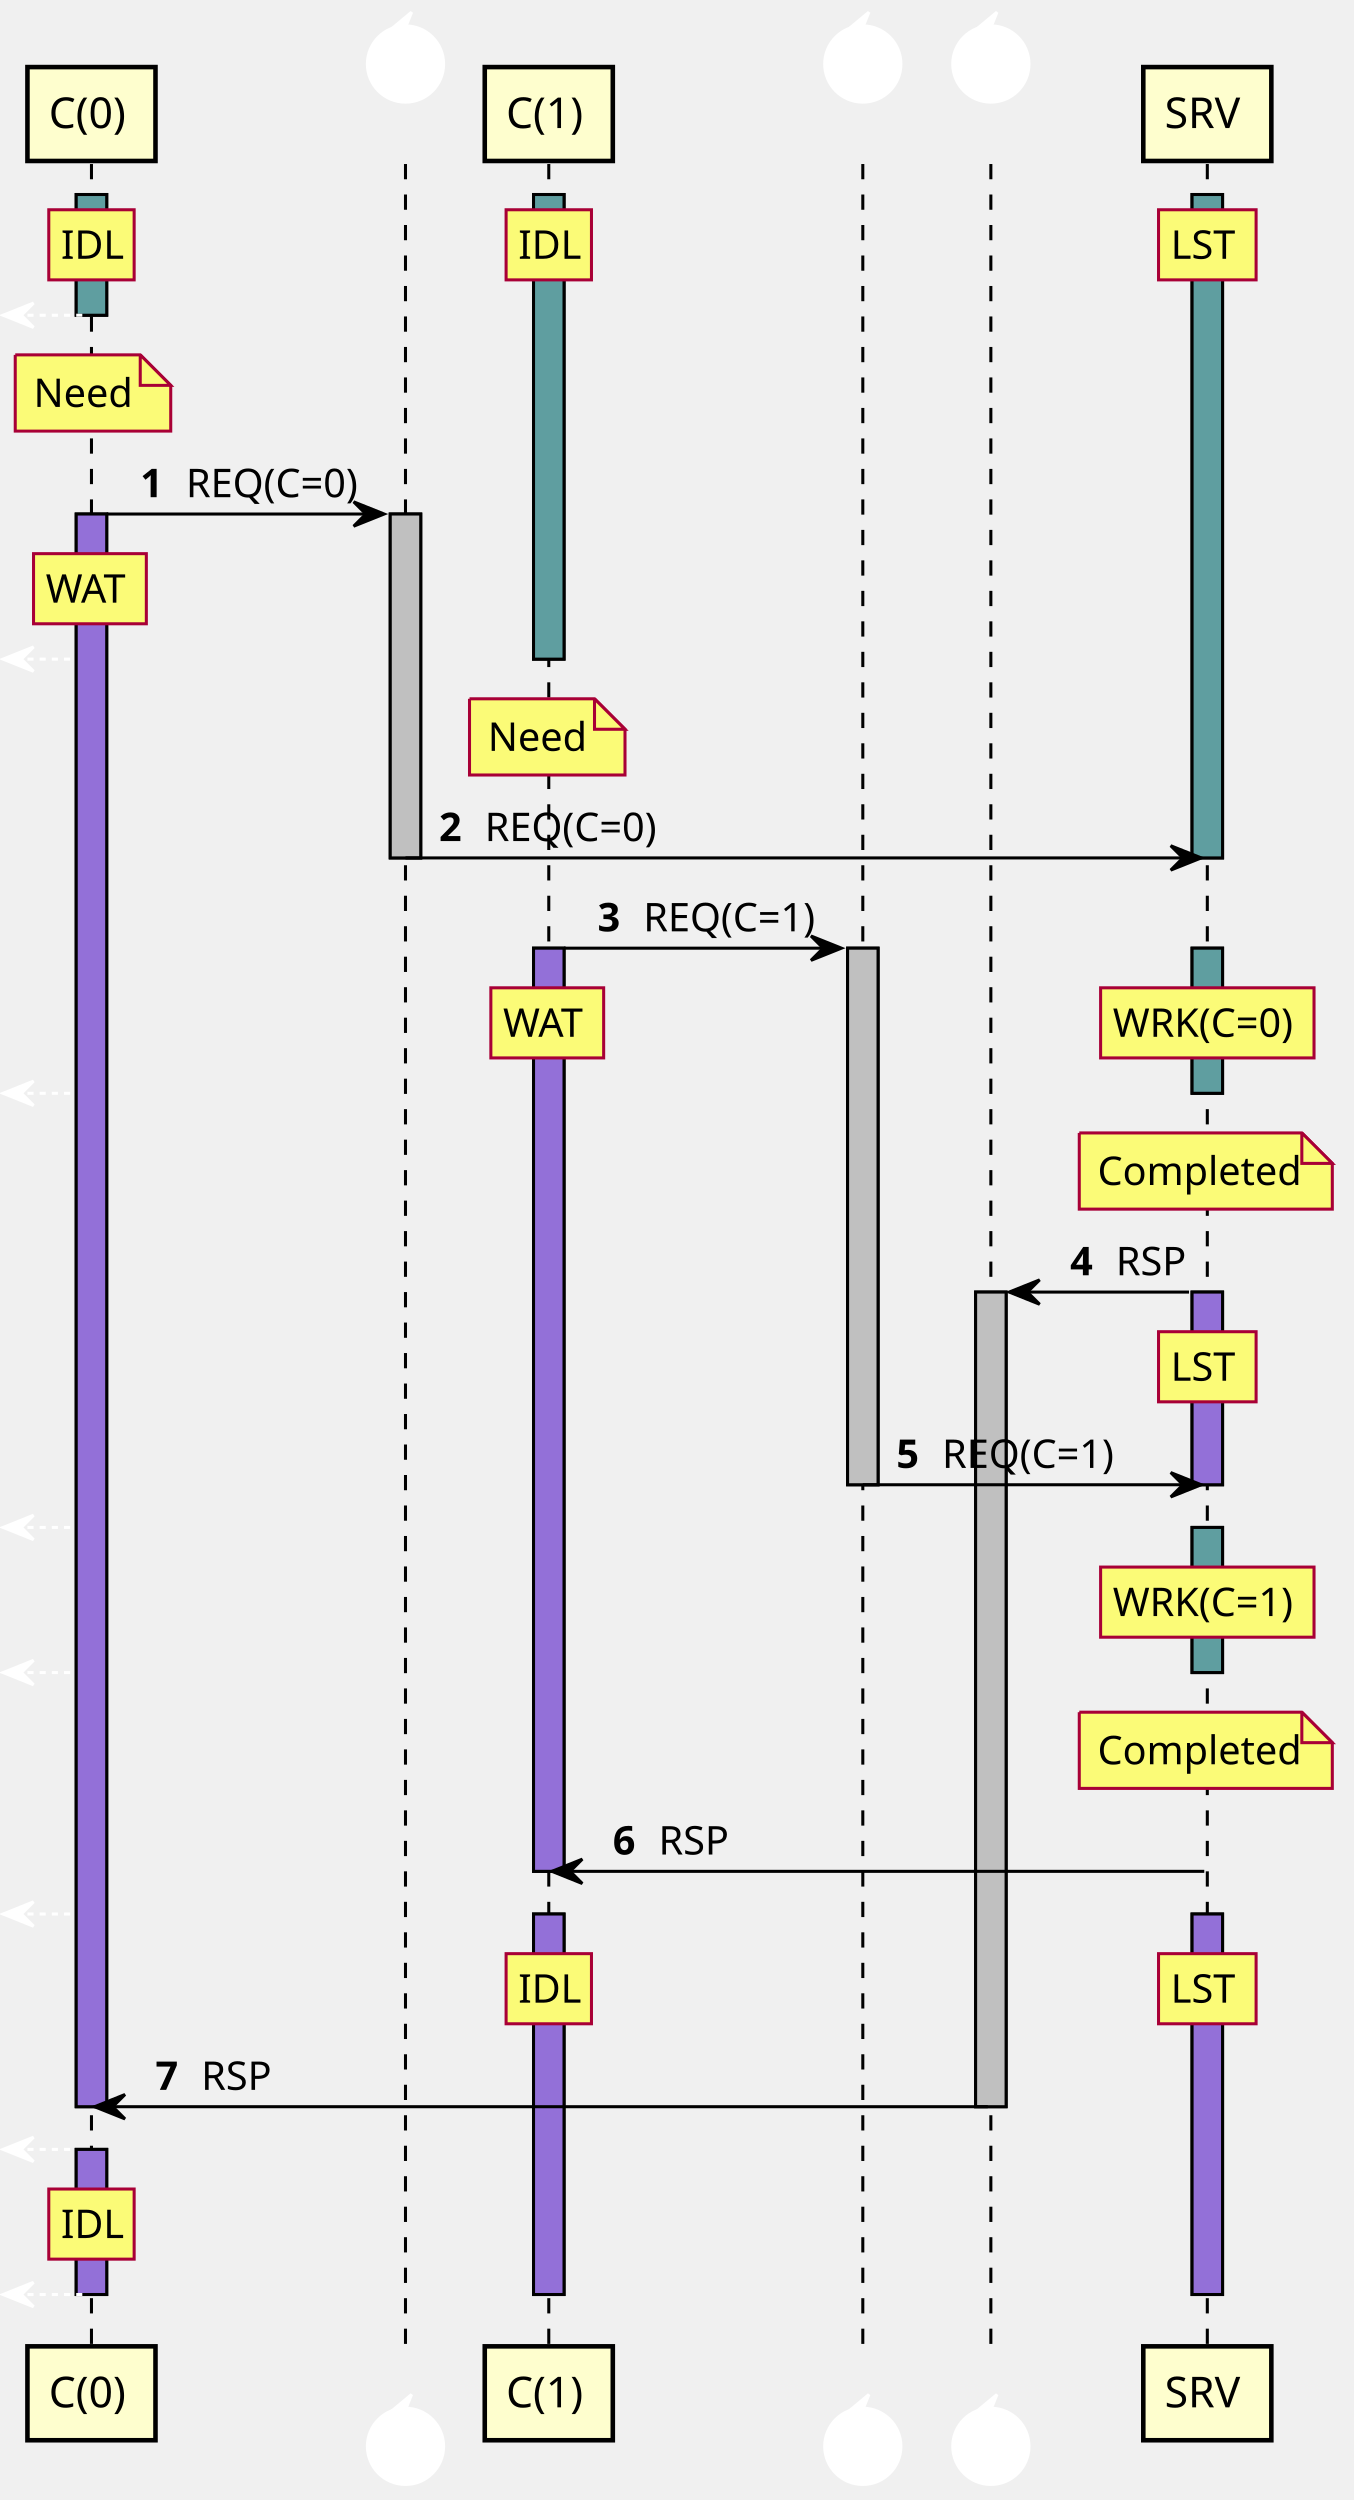
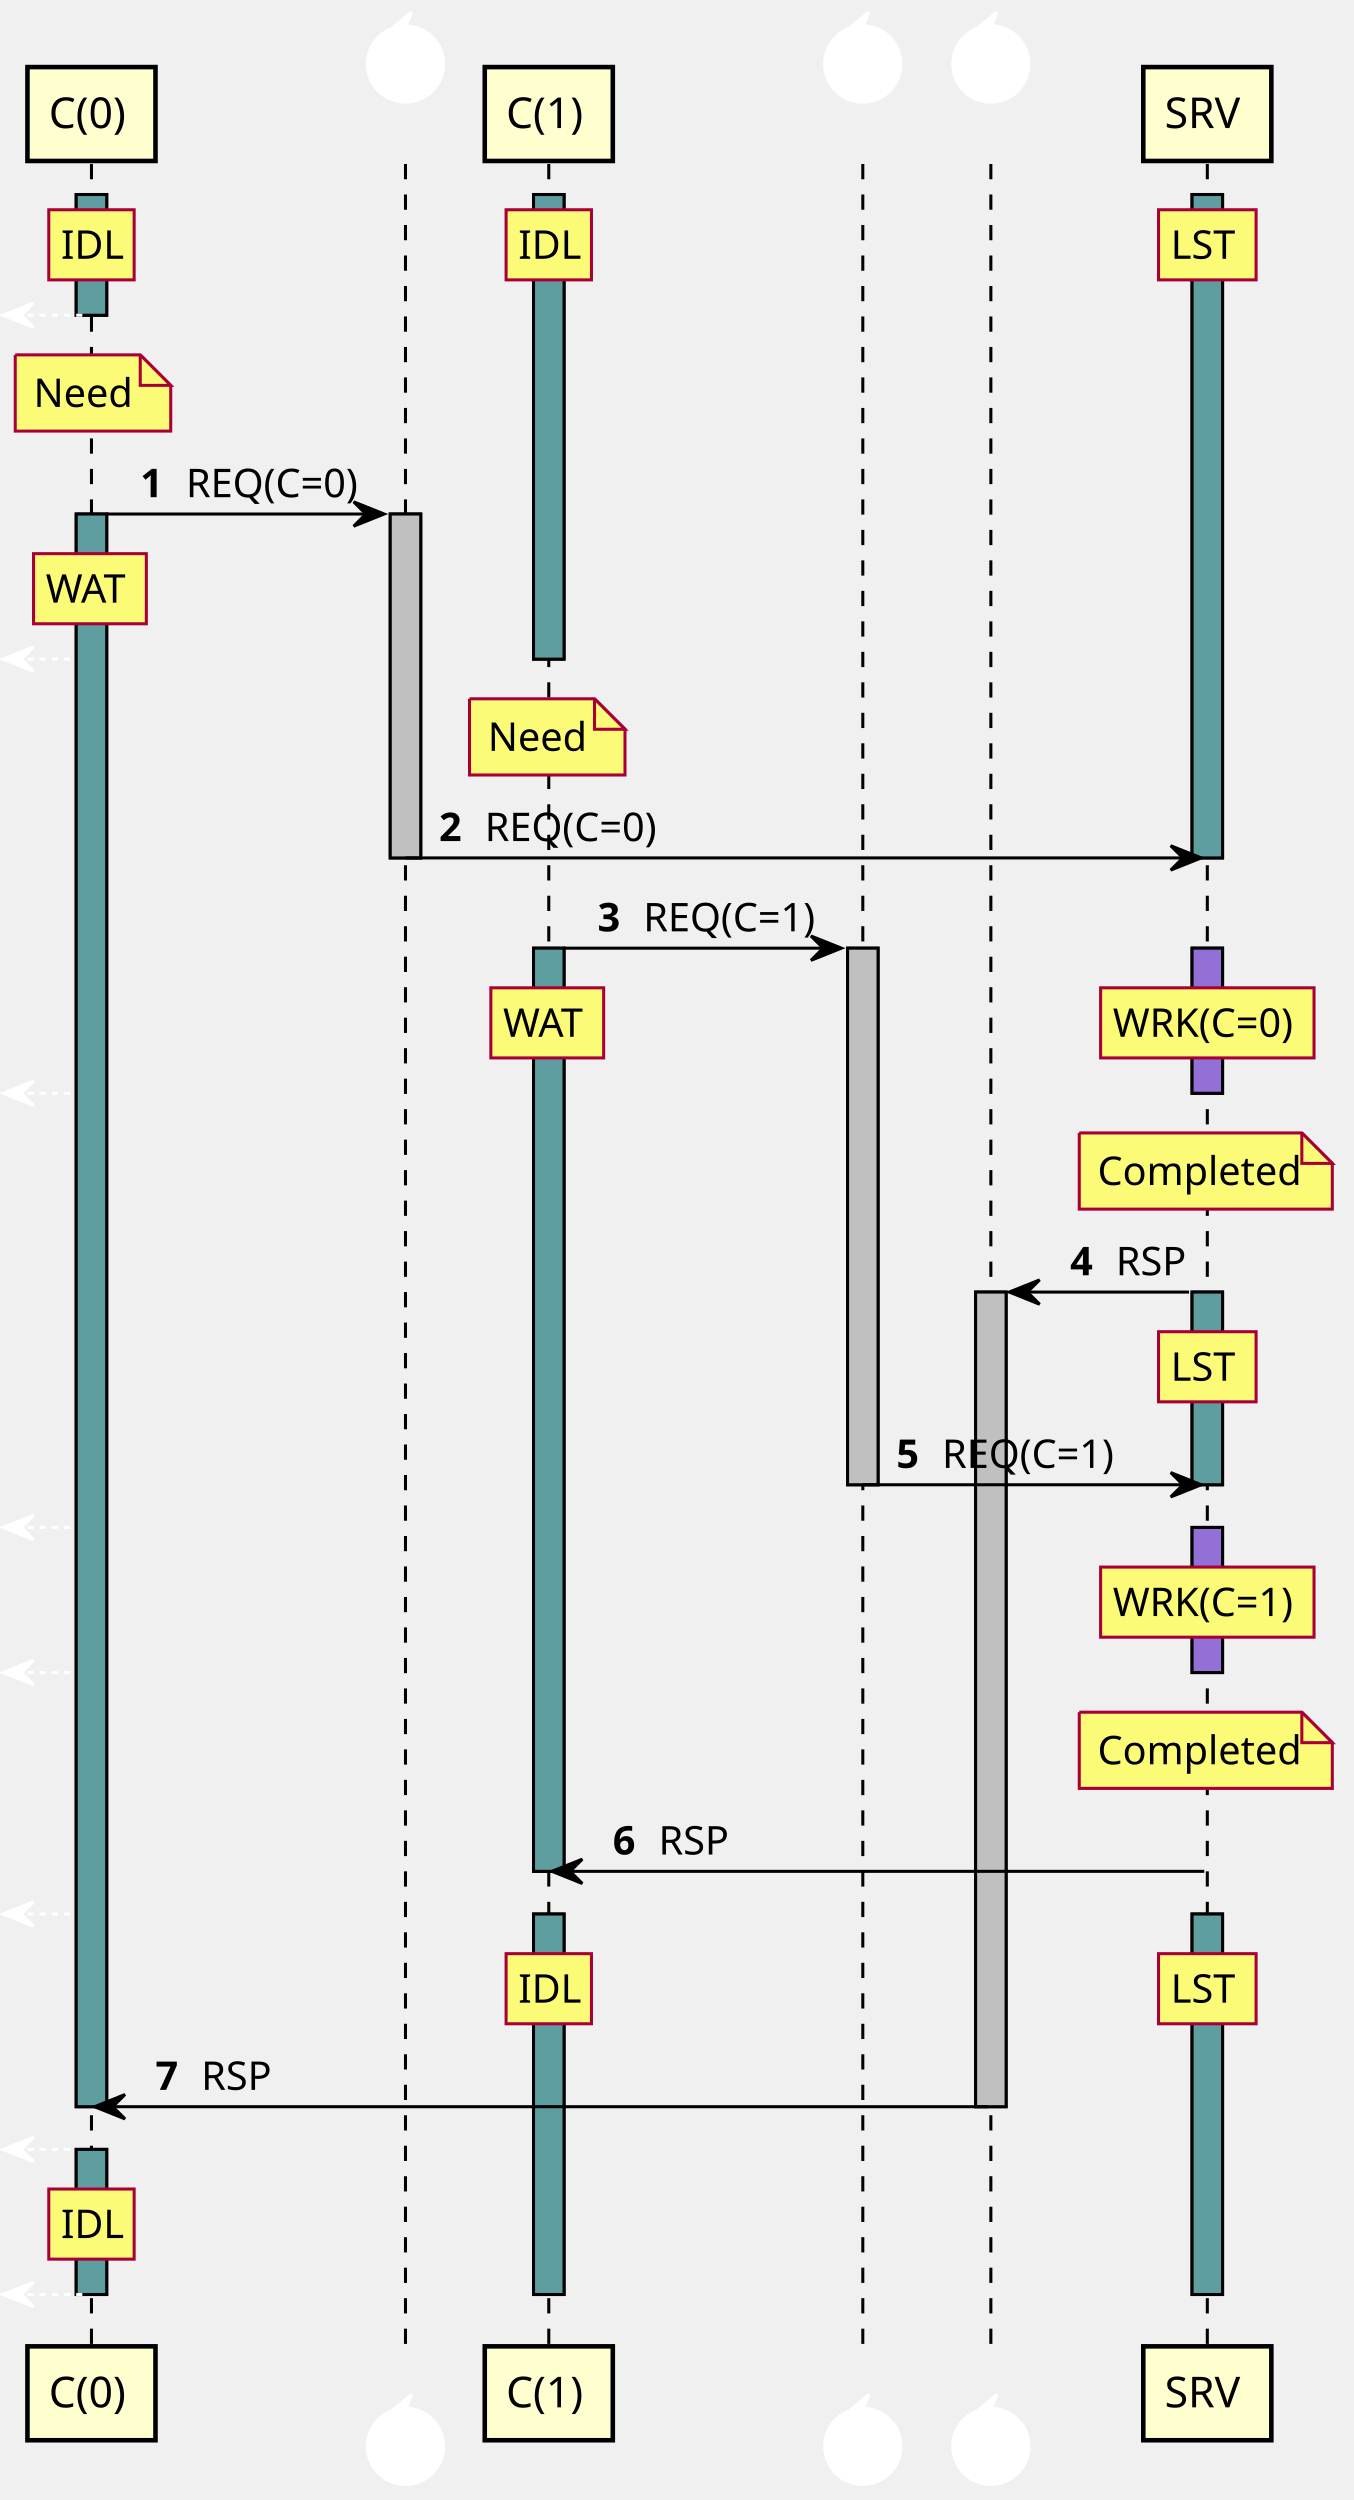
<svg xmlns="http://www.w3.org/2000/svg" contentScriptType="application/ecmascript" contentStyleType="text/css" height="820px" preserveAspectRatio="none" style="width:444px;height:820px;" version="1.1" viewBox="0 0 444 820" width="444px" zoomAndPan="magnify">
  <defs />
  <g>
    <rect fill="#5F9EA0" height="39.6" style="stroke:#000000;stroke-width:1.0;" width="10" x="25" y="63.8" />
-     <rect fill="#9370D8" height="522.4" style="stroke:#000000;stroke-width:1.0;" width="10" x="25" y="168.6" />
-     <rect fill="#9370D8" height="47.6" style="stroke:#000000;stroke-width:1.0;" width="10" x="25" y="705" />
+     <rect fill="#5F9EA0" height="522.4" style="stroke:#000000;stroke-width:1.0;" width="10" x="25" y="168.6" />
+     <rect fill="#5F9EA0" height="47.6" style="stroke:#000000;stroke-width:1.0;" width="10" x="25" y="705" />
    <rect fill="#C0C0C0" height="112.8" style="stroke:#000000;stroke-width:1.0;" width="10" x="128" y="168.6" />
    <rect fill="#5F9EA0" height="152.4" style="stroke:#000000;stroke-width:1.0;" width="10" x="175" y="63.8" />
-     <rect fill="#9370D8" height="302.8" style="stroke:#000000;stroke-width:1.0;" width="10" x="175" y="311" />
-     <rect fill="#9370D8" height="124.8" style="stroke:#000000;stroke-width:1.0;" width="10" x="175" y="627.8" />
+     <rect fill="#5F9EA0" height="302.8" style="stroke:#000000;stroke-width:1.0;" width="10" x="175" y="311" />
+     <rect fill="#5F9EA0" height="124.8" style="stroke:#000000;stroke-width:1.0;" width="10" x="175" y="627.8" />
    <rect fill="#C0C0C0" height="176" style="stroke:#000000;stroke-width:1.0;" width="10" x="278" y="311" />
    <rect fill="#C0C0C0" height="267.2" style="stroke:#000000;stroke-width:1.0;" width="10" x="320" y="423.8" />
    <rect fill="#5F9EA0" height="217.6" style="stroke:#000000;stroke-width:1.0;" width="10" x="391" y="63.8" />
-     <rect fill="#5F9EA0" height="47.6" style="stroke:#000000;stroke-width:1.0;" width="10" x="391" y="311" />
-     <rect fill="#9370D8" height="63.2" style="stroke:#000000;stroke-width:1.0;" width="10" x="391" y="423.8" />
-     <rect fill="#5F9EA0" height="47.6" style="stroke:#000000;stroke-width:1.0;" width="10" x="391" y="501" />
-     <rect fill="#9370D8" height="124.8" style="stroke:#000000;stroke-width:1.0;" width="10" x="391" y="627.8" />
+     <rect fill="#9370D8" height="47.6" style="stroke:#000000;stroke-width:1.0;" width="10" x="391" y="311" />
+     <rect fill="#5F9EA0" height="63.2" style="stroke:#000000;stroke-width:1.0;" width="10" x="391" y="423.8" />
+     <rect fill="#9370D8" height="47.6" style="stroke:#000000;stroke-width:1.0;" width="10" x="391" y="501" />
+     <rect fill="#5F9EA0" height="124.8" style="stroke:#000000;stroke-width:1.0;" width="10" x="391" y="627.8" />
    <line style="stroke:#000000;stroke-width:1.0;stroke-dasharray:5.0,5.0;" x1="30" x2="30" y1="53.8" y2="770.6" />
    <line style="stroke:#000000;stroke-width:1.0;stroke-dasharray:5.0,5.0;" x1="133" x2="133" y1="53.8" y2="770.6" />
    <line style="stroke:#000000;stroke-width:1.0;stroke-dasharray:5.0,5.0;" x1="180" x2="180" y1="53.8" y2="770.6" />
    <line style="stroke:#000000;stroke-width:1.0;stroke-dasharray:5.0,5.0;" x1="283" x2="283" y1="53.8" y2="770.6" />
    <line style="stroke:#000000;stroke-width:1.0;stroke-dasharray:5.0,5.0;" x1="325" x2="325" y1="53.8" y2="770.6" />
    <line style="stroke:#000000;stroke-width:1.0;stroke-dasharray:5.0,5.0;" x1="396" x2="396" y1="53.8" y2="770.6" />
    <rect fill="#FEFECE" height="30.8" style="stroke:#000000;stroke-width:1.5;" width="42" x="9" y="22" />
    <text fill="#000000" font-family="sans-serif" font-size="14" lengthAdjust="spacing" textLength="28" x="16" y="42.006">C(0)</text>
    <rect fill="#FEFECE" height="30.8" style="stroke:#000000;stroke-width:1.5;" width="42" x="9" y="769.6" />
    <text fill="#000000" font-family="sans-serif" font-size="14" lengthAdjust="spacing" textLength="28" x="16" y="789.606">C(0)</text>
    <text fill="#000000" font-family="sans-serif" font-size="14" lengthAdjust="spacing" textLength="0" x="132" y="50.006" />
    <ellipse cx="133" cy="21" fill="#FFFFFF" rx="12" ry="12" style="stroke:#FFFFFF;stroke-width:2.0;" />
    <polygon fill="#FFFFFF" points="129,9,135,4,133,9,135,14,129,9" style="stroke:#FFFFFF;stroke-width:1.0;" />
    <text fill="#000000" font-family="sans-serif" font-size="14" lengthAdjust="spacing" textLength="0" x="132" y="782.606" />
    <ellipse cx="133" cy="802.4" fill="#FFFFFF" rx="12" ry="12" style="stroke:#FFFFFF;stroke-width:2.0;" />
    <polygon fill="#FFFFFF" points="129,790.4,135,785.4,133,790.4,135,795.4,129,790.4" style="stroke:#FFFFFF;stroke-width:1.0;" />
    <rect fill="#FEFECE" height="30.8" style="stroke:#000000;stroke-width:1.5;" width="42" x="159" y="22" />
    <text fill="#000000" font-family="sans-serif" font-size="14" lengthAdjust="spacing" textLength="28" x="166" y="42.006">C(1)</text>
    <rect fill="#FEFECE" height="30.8" style="stroke:#000000;stroke-width:1.5;" width="42" x="159" y="769.6" />
    <text fill="#000000" font-family="sans-serif" font-size="14" lengthAdjust="spacing" textLength="28" x="166" y="789.606">C(1)</text>
    <text fill="#000000" font-family="sans-serif" font-size="14" lengthAdjust="spacing" textLength="0" x="282" y="50.006" />
    <ellipse cx="283" cy="21" fill="#FFFFFF" rx="12" ry="12" style="stroke:#FFFFFF;stroke-width:2.0;" />
    <polygon fill="#FFFFFF" points="279,9,285,4,283,9,285,14,279,9" style="stroke:#FFFFFF;stroke-width:1.0;" />
    <text fill="#000000" font-family="sans-serif" font-size="14" lengthAdjust="spacing" textLength="0" x="282" y="782.606" />
    <ellipse cx="283" cy="802.4" fill="#FFFFFF" rx="12" ry="12" style="stroke:#FFFFFF;stroke-width:2.0;" />
    <polygon fill="#FFFFFF" points="279,790.4,285,785.4,283,790.4,285,795.4,279,790.4" style="stroke:#FFFFFF;stroke-width:1.0;" />
    <text fill="#000000" font-family="sans-serif" font-size="14" lengthAdjust="spacing" textLength="0" x="324" y="50.006" />
    <ellipse cx="325" cy="21" fill="#FFFFFF" rx="12" ry="12" style="stroke:#FFFFFF;stroke-width:2.0;" />
    <polygon fill="#FFFFFF" points="321,9,327,4,325,9,327,14,321,9" style="stroke:#FFFFFF;stroke-width:1.0;" />
    <text fill="#000000" font-family="sans-serif" font-size="14" lengthAdjust="spacing" textLength="0" x="324" y="782.606" />
    <ellipse cx="325" cy="802.4" fill="#FFFFFF" rx="12" ry="12" style="stroke:#FFFFFF;stroke-width:2.0;" />
    <polygon fill="#FFFFFF" points="321,790.4,327,785.4,325,790.4,327,795.4,321,790.4" style="stroke:#FFFFFF;stroke-width:1.0;" />
    <rect fill="#FEFECE" height="30.8" style="stroke:#000000;stroke-width:1.5;" width="42" x="375" y="22" />
    <text fill="#000000" font-family="sans-serif" font-size="14" lengthAdjust="spacing" textLength="28" x="382" y="42.006">SRV</text>
    <rect fill="#FEFECE" height="30.8" style="stroke:#000000;stroke-width:1.5;" width="42" x="375" y="769.6" />
    <text fill="#000000" font-family="sans-serif" font-size="14" lengthAdjust="spacing" textLength="28" x="382" y="789.606">SRV</text>
    <rect fill="#5F9EA0" height="39.6" style="stroke:#000000;stroke-width:1.0;" width="10" x="25" y="63.8" />
-     <rect fill="#9370D8" height="522.4" style="stroke:#000000;stroke-width:1.0;" width="10" x="25" y="168.6" />
-     <rect fill="#9370D8" height="47.6" style="stroke:#000000;stroke-width:1.0;" width="10" x="25" y="705" />
+     <rect fill="#5F9EA0" height="522.4" style="stroke:#000000;stroke-width:1.0;" width="10" x="25" y="168.6" />
+     <rect fill="#5F9EA0" height="47.6" style="stroke:#000000;stroke-width:1.0;" width="10" x="25" y="705" />
    <rect fill="#C0C0C0" height="112.8" style="stroke:#000000;stroke-width:1.0;" width="10" x="128" y="168.6" />
    <rect fill="#5F9EA0" height="152.4" style="stroke:#000000;stroke-width:1.0;" width="10" x="175" y="63.8" />
-     <rect fill="#9370D8" height="302.8" style="stroke:#000000;stroke-width:1.0;" width="10" x="175" y="311" />
-     <rect fill="#9370D8" height="124.8" style="stroke:#000000;stroke-width:1.0;" width="10" x="175" y="627.8" />
+     <rect fill="#5F9EA0" height="302.8" style="stroke:#000000;stroke-width:1.0;" width="10" x="175" y="311" />
+     <rect fill="#5F9EA0" height="124.8" style="stroke:#000000;stroke-width:1.0;" width="10" x="175" y="627.8" />
    <rect fill="#C0C0C0" height="176" style="stroke:#000000;stroke-width:1.0;" width="10" x="278" y="311" />
    <rect fill="#C0C0C0" height="267.2" style="stroke:#000000;stroke-width:1.0;" width="10" x="320" y="423.8" />
    <rect fill="#5F9EA0" height="217.6" style="stroke:#000000;stroke-width:1.0;" width="10" x="391" y="63.8" />
-     <rect fill="#5F9EA0" height="47.6" style="stroke:#000000;stroke-width:1.0;" width="10" x="391" y="311" />
-     <rect fill="#9370D8" height="63.2" style="stroke:#000000;stroke-width:1.0;" width="10" x="391" y="423.8" />
-     <rect fill="#5F9EA0" height="47.6" style="stroke:#000000;stroke-width:1.0;" width="10" x="391" y="501" />
-     <rect fill="#9370D8" height="124.8" style="stroke:#000000;stroke-width:1.0;" width="10" x="391" y="627.8" />
+     <rect fill="#9370D8" height="47.6" style="stroke:#000000;stroke-width:1.0;" width="10" x="391" y="311" />
+     <rect fill="#5F9EA0" height="63.2" style="stroke:#000000;stroke-width:1.0;" width="10" x="391" y="423.8" />
+     <rect fill="#9370D8" height="47.6" style="stroke:#000000;stroke-width:1.0;" width="10" x="391" y="501" />
+     <rect fill="#5F9EA0" height="124.8" style="stroke:#000000;stroke-width:1.0;" width="10" x="391" y="627.8" />
    <rect fill="#FBFB77" height="23" style="stroke:#A80036;stroke-width:1.0;" width="28" x="16" y="68.8" />
    <text fill="#000000" font-family="sans-serif" font-size="13" lengthAdjust="spacing" textLength="20" x="20" y="84.877">IDL</text>
    <rect fill="#FBFB77" height="23" style="stroke:#A80036;stroke-width:1.0;" width="28" x="166" y="68.8" />
    <text fill="#000000" font-family="sans-serif" font-size="13" lengthAdjust="spacing" textLength="20" x="170" y="84.877">IDL</text>
    <rect fill="#FBFB77" height="23" style="stroke:#A80036;stroke-width:1.0;" width="32" x="380" y="68.8" />
    <text fill="#000000" font-family="sans-serif" font-size="13" lengthAdjust="spacing" textLength="24" x="384" y="84.877">LST</text>
    <polygon fill="#FFFFFF" points="11,99.4,1,103.4,11,107.4,7,103.4" style="stroke:#FFFFFF;stroke-width:1.0;" />
    <line style="stroke:#FFFFFF;stroke-width:1.0;stroke-dasharray:2.0,2.0;" x1="5" x2="29" y1="103.4" y2="103.4" />
    <path d="M5,116.4 L5,141.4 L56,141.4 L56,126.4 L46,116.4 L5,116.4 " fill="#FBFB77" style="stroke:#A80036;stroke-width:1.0;" />
    <path d="M46,116.4 L46,126.4 L56,126.4 L46,116.4 " fill="#FBFB77" style="stroke:#A80036;stroke-width:1.0;" />
    <text fill="#000000" font-family="sans-serif" font-size="13" lengthAdjust="spacing" textLength="30" x="11" y="133.477">Need</text>
    <polygon fill="#000000" points="116,164.6,126,168.6,116,172.6,120,168.6" style="stroke:#000000;stroke-width:1.0;" />
    <line style="stroke:#000000;stroke-width:1.0;" x1="35" x2="122" y1="168.6" y2="168.6" />
    <text fill="#000000" font-family="sans-serif" font-size="13" lengthAdjust="spacing" textLength="0" x="46" y="163.077" />
    <text fill="#000000" font-family="sans-serif" font-size="13" font-weight="bold" lengthAdjust="spacing" textLength="7" x="46" y="163.077">1</text>
    <text fill="#000000" font-family="sans-serif" font-size="13" lengthAdjust="spacing" textLength="0" x="57" y="163.077" />
    <text fill="#000000" font-family="sans-serif" font-size="13" lengthAdjust="spacing" textLength="60" x="61" y="163.077">REQ(C=0)</text>
    <rect fill="#FBFB77" height="23" style="stroke:#A80036;stroke-width:1.0;" width="37" x="11" y="181.6" />
    <text fill="#000000" font-family="sans-serif" font-size="13" lengthAdjust="spacing" textLength="29" x="15" y="197.677">WAT</text>
    <polygon fill="#FFFFFF" points="11,212.2,1,216.2,11,220.2,7,216.2" style="stroke:#FFFFFF;stroke-width:1.0;" />
    <line style="stroke:#FFFFFF;stroke-width:1.0;stroke-dasharray:2.0,2.0;" x1="5" x2="24" y1="216.2" y2="216.2" />
    <path d="M154,229.2 L154,254.2 L205,254.2 L205,239.2 L195,229.2 L154,229.2 " fill="#FBFB77" style="stroke:#A80036;stroke-width:1.0;" />
    <path d="M195,229.2 L195,239.2 L205,239.2 L195,229.2 " fill="#FBFB77" style="stroke:#A80036;stroke-width:1.0;" />
    <text fill="#000000" font-family="sans-serif" font-size="13" lengthAdjust="spacing" textLength="30" x="160" y="246.277">Need</text>
    <polygon fill="#000000" points="384,277.4,394,281.4,384,285.4,388,281.4" style="stroke:#000000;stroke-width:1.0;" />
    <line style="stroke:#000000;stroke-width:1.0;" x1="133" x2="390" y1="281.4" y2="281.4" />
    <text fill="#000000" font-family="sans-serif" font-size="13" lengthAdjust="spacing" textLength="0" x="144" y="275.877" />
    <text fill="#000000" font-family="sans-serif" font-size="13" font-weight="bold" lengthAdjust="spacing" textLength="7" x="144" y="275.877">2</text>
    <text fill="#000000" font-family="sans-serif" font-size="13" lengthAdjust="spacing" textLength="0" x="155" y="275.877" />
    <text fill="#000000" font-family="sans-serif" font-size="13" lengthAdjust="spacing" textLength="60" x="159" y="275.877">REQ(C=0)</text>
    <polygon fill="#000000" points="266,307,276,311,266,315,270,311" style="stroke:#000000;stroke-width:1.0;" />
    <line style="stroke:#000000;stroke-width:1.0;" x1="185" x2="272" y1="311" y2="311" />
    <text fill="#000000" font-family="sans-serif" font-size="13" lengthAdjust="spacing" textLength="0" x="196" y="305.477" />
    <text fill="#000000" font-family="sans-serif" font-size="13" font-weight="bold" lengthAdjust="spacing" textLength="7" x="196" y="305.477">3</text>
    <text fill="#000000" font-family="sans-serif" font-size="13" lengthAdjust="spacing" textLength="0" x="207" y="305.477" />
    <text fill="#000000" font-family="sans-serif" font-size="13" lengthAdjust="spacing" textLength="60" x="211" y="305.477">REQ(C=1)</text>
    <rect fill="#FBFB77" height="23" style="stroke:#A80036;stroke-width:1.0;" width="37" x="161" y="324" />
    <text fill="#000000" font-family="sans-serif" font-size="13" lengthAdjust="spacing" textLength="29" x="165" y="340.077">WAT</text>
    <rect fill="#FBFB77" height="23" style="stroke:#A80036;stroke-width:1.0;" width="70" x="361" y="324" />
    <text fill="#000000" font-family="sans-serif" font-size="13" lengthAdjust="spacing" textLength="62" x="365" y="340.077">WRK(C=0)</text>
    <polygon fill="#FFFFFF" points="11,354.6,1,358.6,11,362.6,7,358.6" style="stroke:#FFFFFF;stroke-width:1.0;" />
    <line style="stroke:#FFFFFF;stroke-width:1.0;stroke-dasharray:2.0,2.0;" x1="5" x2="24" y1="358.6" y2="358.6" />
    <path d="M354,371.6 L354,396.6 L437,396.6 L437,381.6 L427,371.6 L354,371.6 " fill="#FBFB77" style="stroke:#A80036;stroke-width:1.0;" />
    <path d="M427,371.6 L427,381.6 L437,381.6 L427,371.6 " fill="#FBFB77" style="stroke:#A80036;stroke-width:1.0;" />
    <text fill="#000000" font-family="sans-serif" font-size="13" lengthAdjust="spacing" textLength="62" x="360" y="388.677">Completed</text>
    <polygon fill="#000000" points="341,419.8,331,423.8,341,427.8,337,423.8" style="stroke:#000000;stroke-width:1.0;" />
    <line style="stroke:#000000;stroke-width:1.0;" x1="335" x2="390" y1="423.8" y2="423.8" />
    <text fill="#000000" font-family="sans-serif" font-size="13" lengthAdjust="spacing" textLength="0" x="351" y="418.277" />
    <text fill="#000000" font-family="sans-serif" font-size="13" font-weight="bold" lengthAdjust="spacing" textLength="7" x="351" y="418.277">4</text>
    <text fill="#000000" font-family="sans-serif" font-size="13" lengthAdjust="spacing" textLength="0" x="362" y="418.277" />
    <text fill="#000000" font-family="sans-serif" font-size="13" lengthAdjust="spacing" textLength="27" x="366" y="418.277">RSP</text>
    <rect fill="#FBFB77" height="23" style="stroke:#A80036;stroke-width:1.0;" width="32" x="380" y="436.8" />
    <text fill="#000000" font-family="sans-serif" font-size="13" lengthAdjust="spacing" textLength="24" x="384" y="452.877">LST</text>
    <polygon fill="#000000" points="384,483,394,487,384,491,388,487" style="stroke:#000000;stroke-width:1.0;" />
    <line style="stroke:#000000;stroke-width:1.0;" x1="283" x2="390" y1="487" y2="487" />
    <text fill="#000000" font-family="sans-serif" font-size="13" lengthAdjust="spacing" textLength="0" x="294" y="481.477" />
    <text fill="#000000" font-family="sans-serif" font-size="13" font-weight="bold" lengthAdjust="spacing" textLength="7" x="294" y="481.477">5</text>
    <text fill="#000000" font-family="sans-serif" font-size="13" lengthAdjust="spacing" textLength="0" x="305" y="481.477" />
    <text fill="#000000" font-family="sans-serif" font-size="13" lengthAdjust="spacing" textLength="60" x="309" y="481.477">REQ(C=1)</text>
    <polygon fill="#FFFFFF" points="11,497,1,501,11,505,7,501" style="stroke:#FFFFFF;stroke-width:1.0;" />
    <line style="stroke:#FFFFFF;stroke-width:1.0;stroke-dasharray:2.0,2.0;" x1="5" x2="24" y1="501" y2="501" />
    <rect fill="#FBFB77" height="23" style="stroke:#A80036;stroke-width:1.0;" width="70" x="361" y="514" />
    <text fill="#000000" font-family="sans-serif" font-size="13" lengthAdjust="spacing" textLength="62" x="365" y="530.077">WRK(C=1)</text>
    <polygon fill="#FFFFFF" points="11,544.6,1,548.6,11,552.6,7,548.6" style="stroke:#FFFFFF;stroke-width:1.0;" />
    <line style="stroke:#FFFFFF;stroke-width:1.0;stroke-dasharray:2.0,2.0;" x1="5" x2="24" y1="548.6" y2="548.6" />
    <path d="M354,561.6 L354,586.6 L437,586.6 L437,571.6 L427,561.6 L354,561.6 " fill="#FBFB77" style="stroke:#A80036;stroke-width:1.0;" />
    <path d="M427,561.6 L427,571.6 L437,571.6 L427,561.6 " fill="#FBFB77" style="stroke:#A80036;stroke-width:1.0;" />
    <text fill="#000000" font-family="sans-serif" font-size="13" lengthAdjust="spacing" textLength="62" x="360" y="578.677">Completed</text>
    <polygon fill="#000000" points="191,609.8,181,613.8,191,617.8,187,613.8" style="stroke:#000000;stroke-width:1.0;" />
    <line style="stroke:#000000;stroke-width:1.0;" x1="185" x2="395" y1="613.8" y2="613.8" />
    <text fill="#000000" font-family="sans-serif" font-size="13" lengthAdjust="spacing" textLength="0" x="201" y="608.277" />
    <text fill="#000000" font-family="sans-serif" font-size="13" font-weight="bold" lengthAdjust="spacing" textLength="7" x="201" y="608.277">6</text>
    <text fill="#000000" font-family="sans-serif" font-size="13" lengthAdjust="spacing" textLength="0" x="212" y="608.277" />
    <text fill="#000000" font-family="sans-serif" font-size="13" lengthAdjust="spacing" textLength="27" x="216" y="608.277">RSP</text>
    <polygon fill="#FFFFFF" points="11,623.8,1,627.8,11,631.8,7,627.8" style="stroke:#FFFFFF;stroke-width:1.0;" />
    <line style="stroke:#FFFFFF;stroke-width:1.0;stroke-dasharray:2.0,2.0;" x1="5" x2="24" y1="627.8" y2="627.8" />
    <rect fill="#FBFB77" height="23" style="stroke:#A80036;stroke-width:1.0;" width="32" x="380" y="640.8" />
    <text fill="#000000" font-family="sans-serif" font-size="13" lengthAdjust="spacing" textLength="24" x="384" y="656.877">LST</text>
    <rect fill="#FBFB77" height="23" style="stroke:#A80036;stroke-width:1.0;" width="28" x="166" y="640.8" />
    <text fill="#000000" font-family="sans-serif" font-size="13" lengthAdjust="spacing" textLength="20" x="170" y="656.877">IDL</text>
    <polygon fill="#000000" points="41,687,31,691,41,695,37,691" style="stroke:#000000;stroke-width:1.0;" />
    <line style="stroke:#000000;stroke-width:1.0;" x1="35" x2="324" y1="691" y2="691" />
    <text fill="#000000" font-family="sans-serif" font-size="13" lengthAdjust="spacing" textLength="0" x="51" y="685.477" />
    <text fill="#000000" font-family="sans-serif" font-size="13" font-weight="bold" lengthAdjust="spacing" textLength="7" x="51" y="685.477">7</text>
    <text fill="#000000" font-family="sans-serif" font-size="13" lengthAdjust="spacing" textLength="0" x="62" y="685.477" />
    <text fill="#000000" font-family="sans-serif" font-size="13" lengthAdjust="spacing" textLength="27" x="66" y="685.477">RSP</text>
    <polygon fill="#FFFFFF" points="11,701,1,705,11,709,7,705" style="stroke:#FFFFFF;stroke-width:1.0;" />
    <line style="stroke:#FFFFFF;stroke-width:1.0;stroke-dasharray:2.0,2.0;" x1="5" x2="24" y1="705" y2="705" />
    <rect fill="#FBFB77" height="23" style="stroke:#A80036;stroke-width:1.0;" width="28" x="16" y="718" />
    <text fill="#000000" font-family="sans-serif" font-size="13" lengthAdjust="spacing" textLength="20" x="20" y="734.077">IDL</text>
    <polygon fill="#FFFFFF" points="11,748.6,1,752.6,11,756.6,7,752.6" style="stroke:#FFFFFF;stroke-width:1.0;" />
    <line style="stroke:#FFFFFF;stroke-width:1.0;stroke-dasharray:2.0,2.0;" x1="5" x2="29" y1="752.6" y2="752.6" />
  </g>
</svg>
